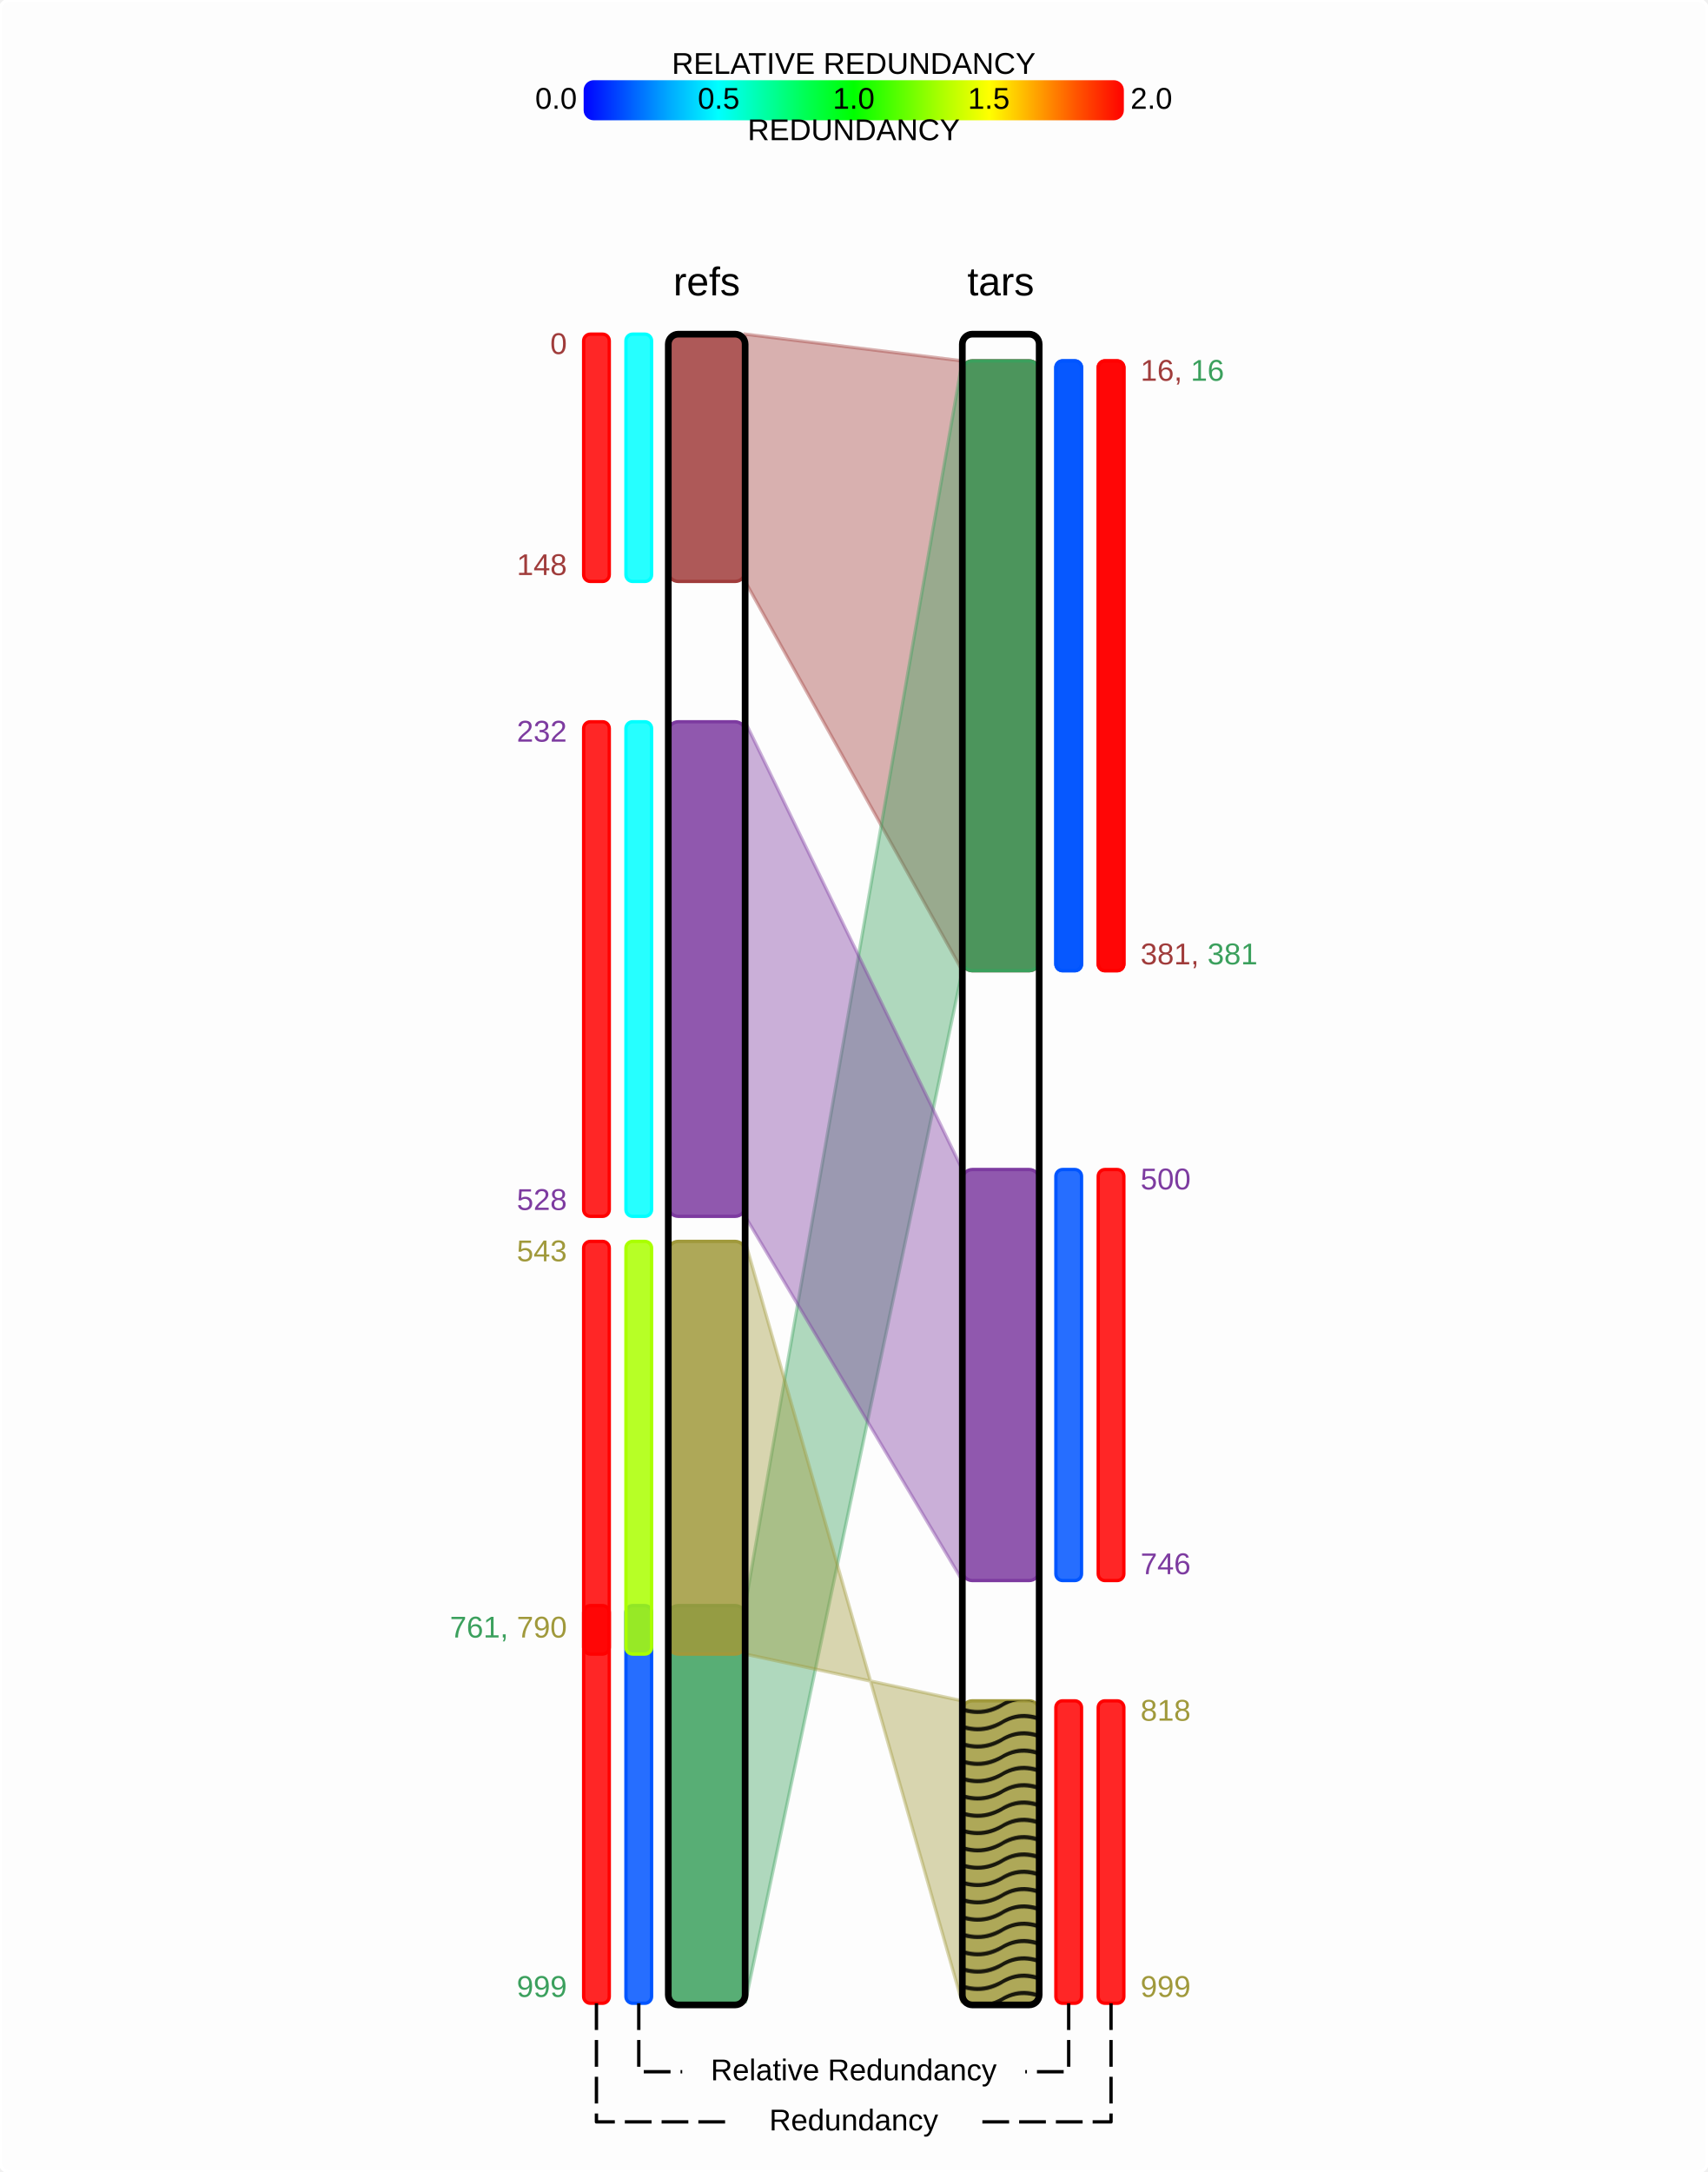
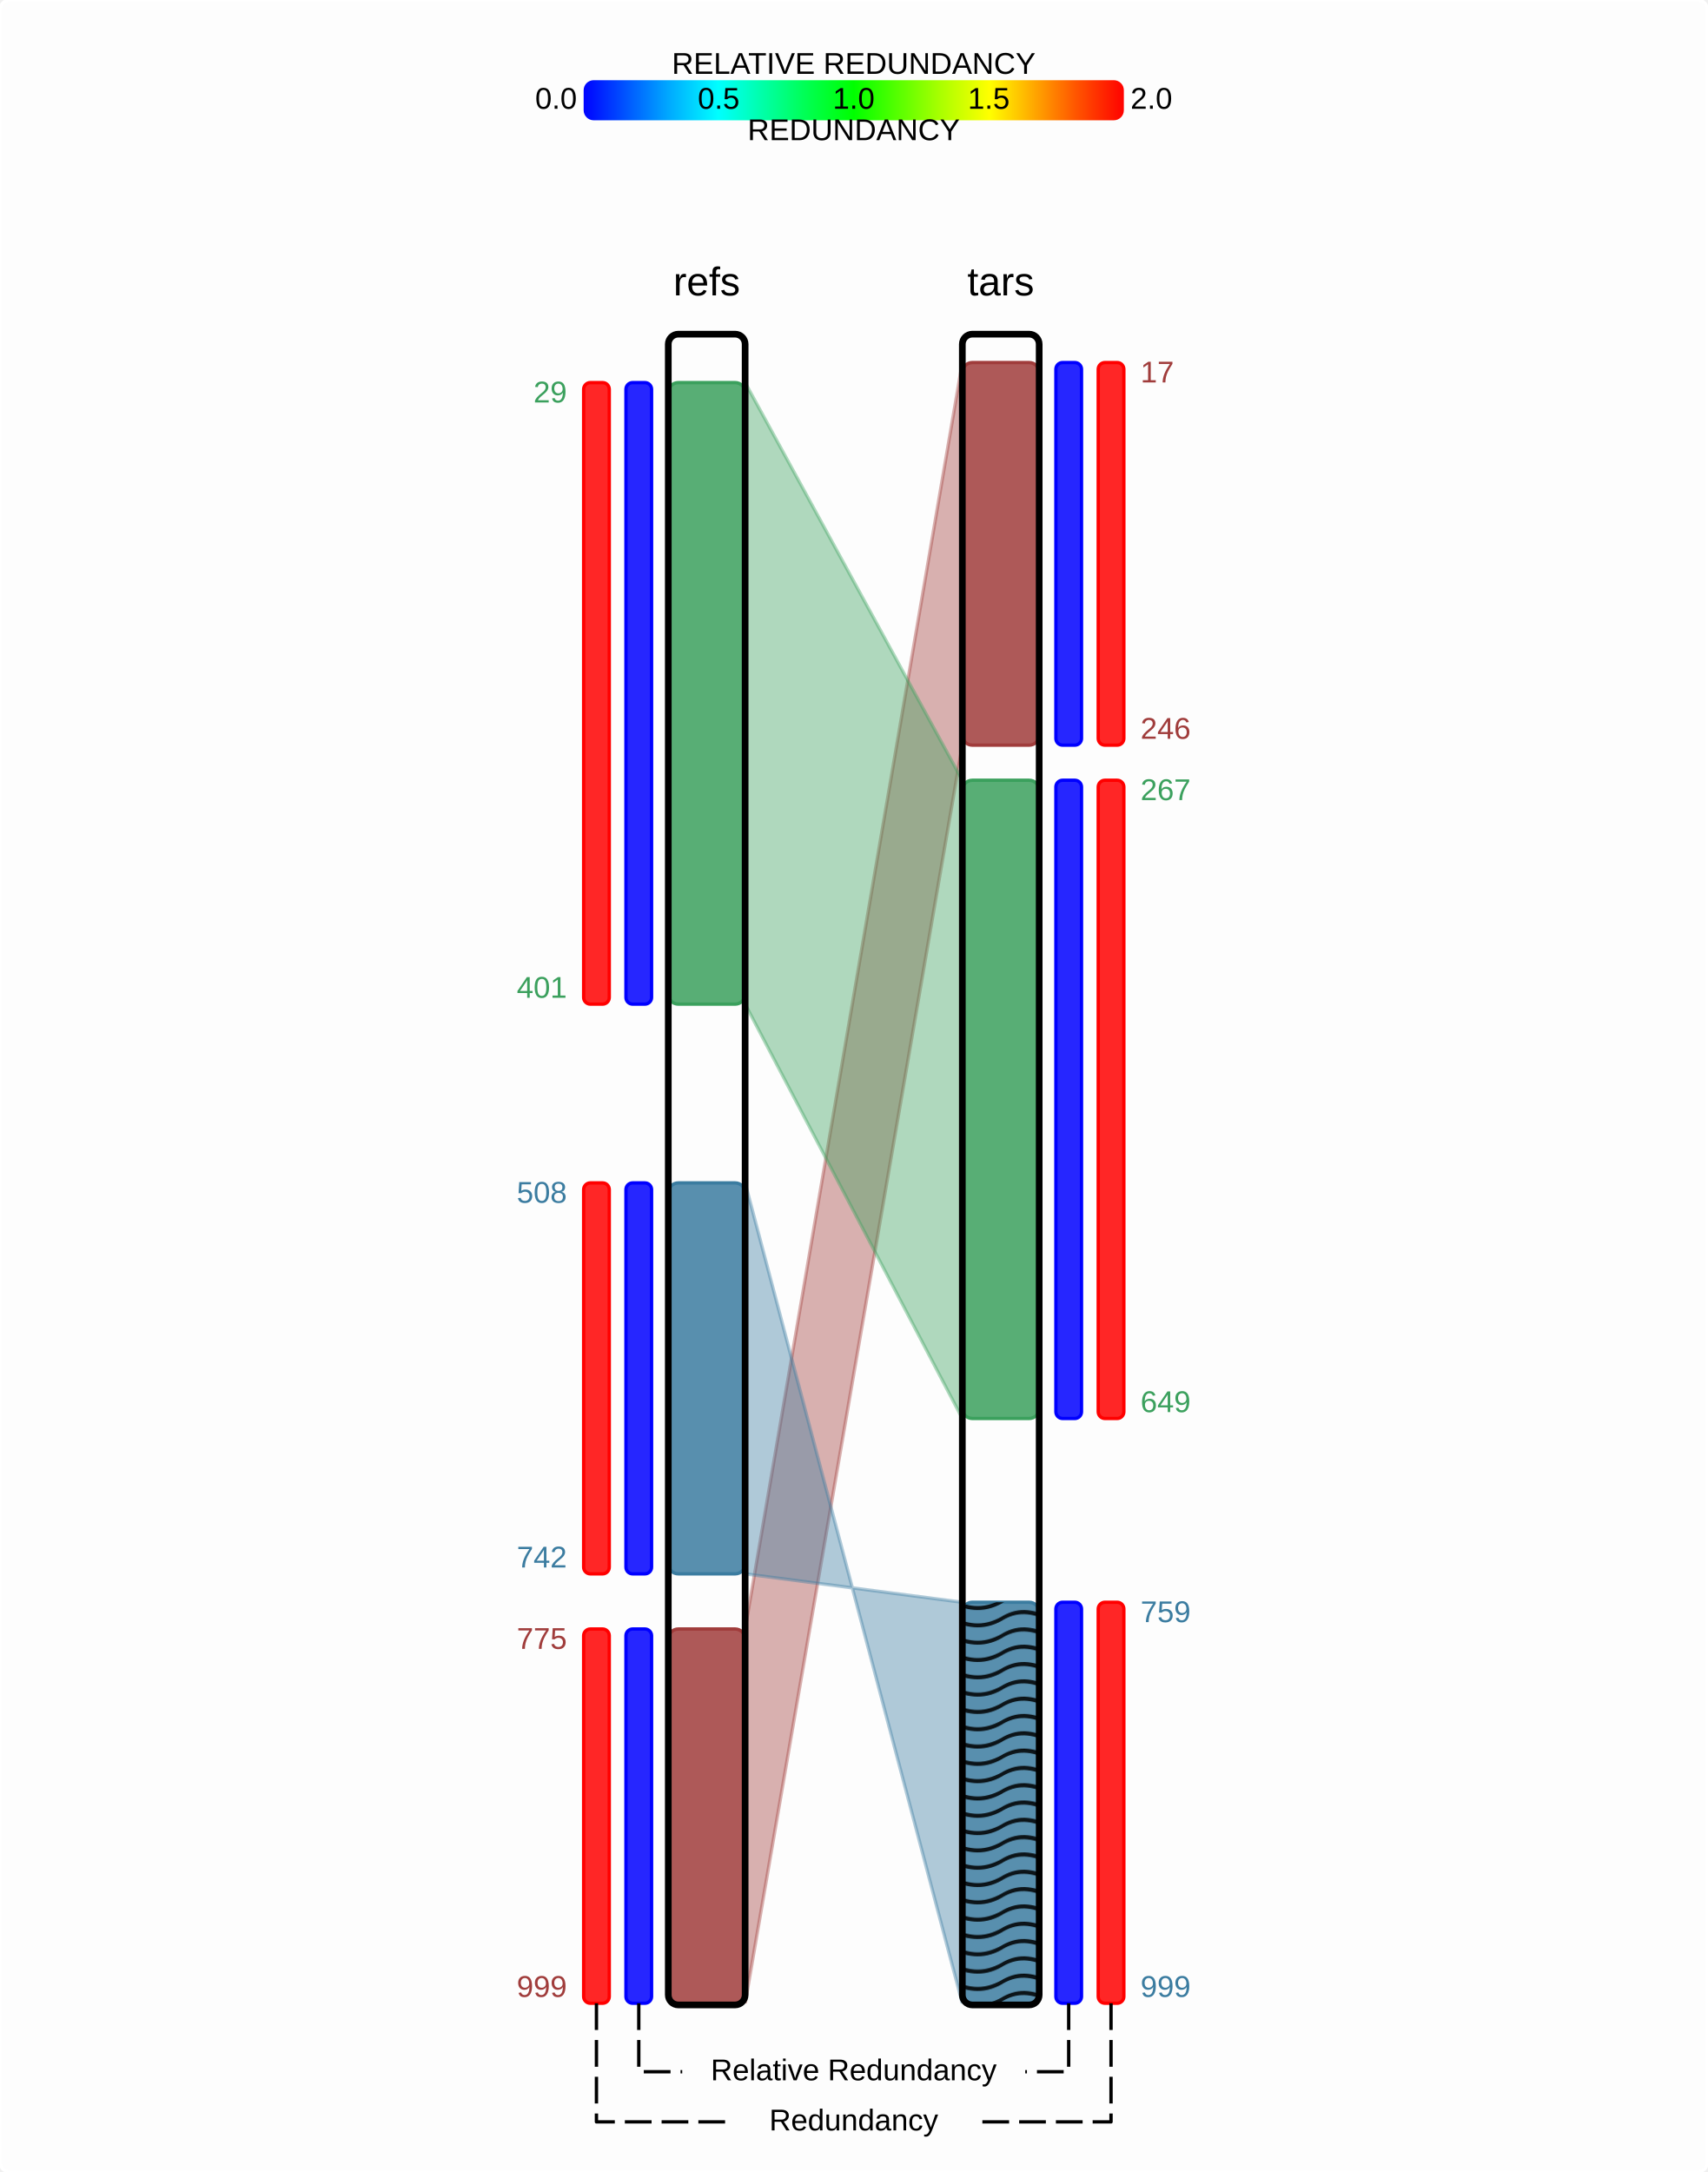
<svg xmlns="http://www.w3.org/2000/svg" width="511" height="650" id="svg2" version="1.1">
  <g id="layer1">
    <defs id="defs6211">
      <pattern id="Polkadots-large" patternTransform="translate(0,0)scale(10,10)" height="10" width="10" patternUnits="userSpaceOnUse">
        <circle id="circle4936" r="0.45" cy="0.810" cx="2.567" style="fill:black;stroke:none" />
        <circle id="circle4938" r="0.45" cy="2.33" cx="3.048" style="fill:black;stroke:none" />
        <circle id="circle4940" r="0.45" cy="2.415" cx="4.418" style="fill:black;stroke:none" />
        <circle id="circle4942" r="0.45" cy="3.029" cx="1.844" style="fill:black;stroke:none" />
        <circle id="circle4944" r="0.45" cy="1.363" cx="6.08" style="fill:black;stroke:none" />
        <circle id="circle4946" r="0.45" cy="4.413" cx="5.819" style="fill:black;stroke:none" />
        <circle id="circle4948" r="0.45" cy="4.048" cx="4.305" style="fill:black;stroke:none" />
        <circle id="circle4950" r="0.45" cy="3.045" cx="5.541" style="fill:black;stroke:none" />
        <circle id="circle4952" r="0.45" cy="5.527" cx="4.785" style="fill:black;stroke:none" />
        <circle id="circle4954" r="0.45" cy="5.184" cx="2.667" style="fill:black;stroke:none" />
        <circle id="circle4956" r="0.45" cy="1.448" cx="7.965" style="fill:black;stroke:none" />
        <circle id="circle4958" r="0.45" cy="5.049" cx="7.047" style="fill:black;stroke:none" />
        <circle id="circle4960" r="0.45" cy="0.895" cx="4.340" style="fill:black;stroke:none" />
        <circle id="circle4962" r="0.45" cy="0.340" cx="7.125" style="fill:black;stroke:none" />
        <circle id="circle4964" r="0.45" cy="1.049" cx="9.553" style="fill:black;stroke:none" />
        <circle id="circle4966" r="0.45" cy="2.689" cx="7.006" style="fill:black;stroke:none" />
        <circle id="circle4968" r="0.45" cy="2.689" cx="8.909" style="fill:black;stroke:none" />
        <circle id="circle4970" r="0.45" cy="4.407" cx="9.315" style="fill:black;stroke:none" />
        <circle id="circle4972" r="0.45" cy="3.870" cx="7.820" style="fill:black;stroke:none" />
        <circle id="circle4974" r="0.45" cy="5.948" cx="8.270" style="fill:black;stroke:none" />
        <circle id="circle4976" r="0.45" cy="7.428" cx="7.973" style="fill:black;stroke:none" />
        <circle id="circle4978" r="0.45" cy="8.072" cx="9.342" style="fill:black;stroke:none" />
        <circle id="circle4980" r="0.45" cy="9.315" cx="8.206" style="fill:black;stroke:none" />
        <circle id="circle4982" r="0.45" cy="9.475" cx="9.682" style="fill:black;stroke:none" />
        <circle id="circle4984" r="0.45" cy="6.186" cx="9.688" style="fill:black;stroke:none" />
        <circle id="circle4986" r="0.45" cy="6.296" cx="3.379" style="fill:black;stroke:none" />
        <circle id="circle4988" r="0.45" cy="8.204" cx="2.871" style="fill:black;stroke:none" />
        <circle id="circle4990" r="0.45" cy="8.719" cx="4.59" style="fill:black;stroke:none" />
        <circle id="circle4992" r="0.45" cy="9.671" cx="3.181" style="fill:black;stroke:none" />
        <circle id="circle4994" r="0.45" cy="7.315" cx="5.734" style="fill:black;stroke:none" />
        <circle id="circle4996" r="0.45" cy="6.513" cx="6.707" style="fill:black;stroke:none" />
        <circle id="circle4998" r="0.45" cy="9.670" cx="5.730" style="fill:black;stroke:none" />
        <circle id="circle5000" r="0.45" cy="8.373" cx="6.535" style="fill:black;stroke:none" />
        <circle id="circle5002" r="0.45" cy="7.154" cx="4.37" style="fill:black;stroke:none" />
        <circle id="circle5004" r="0.45" cy="7.25" cx="0.622" style="fill:black;stroke:none" />
        <circle id="circle5006" r="0.45" cy="5.679" cx="0.831" style="fill:black;stroke:none" />
        <circle id="circle5008" r="0.45" cy="8.519" cx="1.257" style="fill:black;stroke:none" />
        <circle id="circle5010" r="0.45" cy="6.877" cx="1.989" style="fill:black;stroke:none" />
        <circle id="circle5012" r="0.45" cy="3.181" cx="0.374" style="fill:black;stroke:none" />
        <circle id="circle5014" r="0.45" cy="1.664" cx="1.166" style="fill:black;stroke:none" />
        <circle id="circle5016" r="0.45" cy="0.093" cx="1.151" style="fill:black;stroke:none" />
        <circle id="circle5018" r="0.45" cy="10.093" cx="1.151" style="fill:black;stroke:none" />
        <circle id="circle5020" r="0.45" cy="4.451" cx="1.302" style="fill:black;stroke:none" />
        <circle id="circle5022" r="0.45" cy="3.763" cx="3.047" style="fill:black;stroke:none" />
      </pattern>
    </defs>
    <defs id="ffff">
      <pattern id="Wavy" height="5.181" width="30.0" patternUnits="userSpaceOnUse">
        <path id="path5114" d="M 7.597,0.061 C 5.079,-0.187 2.656,0.302 -0.01,1.788 L -0.01,3.061 C 2.773,1.431 5.173,1.052 7.472,1.280 C 9.770,1.508 11.969,2.361 14.253,3.218 C 18.820,4.931 23.804,6.676 30.066,3.061 L 30.062,1.788 C 23.622,5.497 19.246,3.770 14.691,2.061 C 12.413,1.207 10.115,0.311 7.597,0.061 z " style="fill:black;stroke:none;" />
      </pattern>
    </defs>
    <defs id="ffff">
      <pattern id="WavyWhite" height="5.181" width="30.0" patternUnits="userSpaceOnUse">
        <path id="path5114" d="M 7.597,0.061 C 5.079,-0.187 2.656,0.302 -0.01,1.788 L -0.01,3.061 C 2.773,1.431 5.173,1.052 7.472,1.280 C 9.770,1.508 11.969,2.361 14.253,3.218 C 18.820,4.931 23.804,6.676 30.066,3.061 L 30.062,1.788 C 23.622,5.497 19.246,3.770 14.691,2.061 C 12.413,1.207 10.115,0.311 7.597,0.061 z " style="fill:white;stroke:none;" />
      </pattern>
    </defs>
    <defs id="defs6219">
      <pattern id="xtrace" height="20.0" width="20.0" patternUnits="userSpaceOnUse">
        <path style="fill:#000000;stroke:#000000;stroke-width:0.30;stroke-linecap:butt;stroke-linejoin:miter;stroke-opacity:1;stroke-miterlimit:0;stroke-dasharray:none;fill-opacity:1" d="m 0.0,10.0 25,-25.0 0,5 -25,25 z" id="path7213" />
        <path style="fill:#000000;fill-opacity:1;stroke:#000000;stroke-width:0.30;stroke-linecap:butt;stroke-linejoin:miter;stroke-miterlimit:0;stroke-opacity:1;stroke-dasharray:none" d="m 0.0,30.0 25,-25.0 0,5 -25,25 z" id="path7213-8" />
        <path style="fill:#000000;fill-opacity:1;stroke:#000000;stroke-width:0.30;stroke-linecap:butt;stroke-linejoin:miter;stroke-miterlimit:0;stroke-opacity:1;stroke-dasharray:none" d="m 0.0,50.0 25,-25.0 0,5 -25,25 z" id="path7213-9" />
        <path style="fill:#000000;fill-opacity:1;stroke:#000000;stroke-width:0.30;stroke-linecap:butt;stroke-linejoin:miter;stroke-miterlimit:0;stroke-opacity:1;stroke-dasharray:none" d="m 0.0,70.0 25,-25.0 0,5 -25,25 z" id="path7213-10" />
        <path style="fill:#000000;fill-opacity:1;stroke:#000000;stroke-width:0.30;stroke-linecap:butt;stroke-linejoin:miter;stroke-miterlimit:0;stroke-opacity:1;stroke-dasharray:none" d="m 0.0,90.0 25,-25.0 0,5 -25,25 z" id="path7213-11" />
        <path style="fill:#000000;fill-opacity:1;stroke:#000000;stroke-width:0.30;stroke-linecap:butt;stroke-linejoin:miter;stroke-miterlimit:0;stroke-opacity:1;stroke-dasharray:none" d="m m 0.0,110.0 25,-25.0 0,05 -25,25 z" id="path7213-12" />
      </pattern>
    </defs>
    <defs id="defs4">
      <pattern id="dallas" patternTransform="translate(106.5938,206.9062)" height="4.75" width="4.75" patternUnits="userSpaceOnUse">
        <path style="fill:none;stroke:#000000;stroke-width:1;stroke-linecap:butt;stroke-linejoin:miter;stroke-miterlimit:0;stroke-opacity:1;stroke-dasharray:none" d="m -0.008,2.376 4.763,0" id="path2985" />
        <path style="fill:none;stroke:#000000;stroke-width:1;stroke-linecap:butt;stroke-linejoin:miter;stroke-miterlimit:0;stroke-opacity:1;stroke-dasharray:none" d="m 2.373,-0.006 0,4.763" id="path2985-1" />
      </pattern>
    </defs>
    <defs id="defs4">
      <pattern id="lineX" patternTransform="translate(106.5938,206.9062)" height="4.75" width="4.75" patternUnits="userSpaceOnUse">
        <path style="fill:none;stroke:#000000;stroke-width:1;stroke-linecap:butt;stroke-linejoin:miter;stroke-miterlimit:0;stroke-opacity:1;stroke-dasharray:none" d="m -0.008,2.376 4.763,0" id="path2985" />
      </pattern>
    </defs>
    <defs id="defs4">
      <pattern id="stripeX" patternTransform="translate(106.5938,206.9062)" height="4.75" width="4.75" patternUnits="userSpaceOnUse">
        <path style="fill:none;stroke:#000000;stroke-width:1;stroke-linecap:butt;stroke-linejoin:miter;stroke-miterlimit:0;stroke-opacity:1;stroke-dasharray:none" d="m 2.373,-0.006 0,4.763" id="path2985-1" />
      </pattern>
    </defs>
    <rect style="fill:white;stroke:white;fill-opacity:0.85;stroke-width:1;stroke-miterlimit:4;stroke-dasharray:none" id="rect3777" width="511.00" height="650.00" x="0.00" y="0.00" ry="3" />
    <text id="211.50000085.000000" x="211.50" y="85.00" dominant-baseline="middle" transform="" style="font-size:12px;font-style:normal;font-variant:normal;font-weight:normal;font-stretch:normal;fill:black;fill-opacity:1;text-align:start;line-height:125%%;writing-mode:lr-tb;text-anchor:middle;font-family:Arial;-inkscape-font-specification:Arial">refs</text>
    <text id="299.50000085.000000" x="299.50" y="85.00" dominant-baseline="middle" transform="" style="font-size:12px;font-style:normal;font-variant:normal;font-weight:normal;font-stretch:normal;fill:black;fill-opacity:1;text-align:start;line-height:125%%;writing-mode:lr-tb;text-anchor:middle;font-family:Arial;-inkscape-font-specification:Arial">tars</text>
-     <text id="169.666667100.000000" x="169.67" y="100.00" dominant-baseline="text-before-edge" transform="" style="font-size:9px;font-style:normal;font-variant:normal;font-weight:normal;font-stretch:normal;fill:black;fill-opacity:1;text-align:start;line-height:125%%;writing-mode:lr-tb;text-anchor:end;font-family:Arial;-inkscape-font-specification:Arial">
-       <tspan id="0" style="fill:#A03C3B">0</tspan>
+     <text id="169.666667114.500000" x="169.67" y="114.50" dominant-baseline="text-before-edge" transform="" style="font-size:9px;font-style:normal;font-variant:normal;font-weight:normal;font-stretch:normal;fill:black;fill-opacity:1;text-align:start;line-height:125%%;writing-mode:lr-tb;text-anchor:end;font-family:Arial;-inkscape-font-specification:Arial">
+       <tspan id="1" style="fill:#3BA05D">29</tspan>
    </text>
-     <text id="169.666667174.000000" x="169.67" y="174.00" dominant-baseline="text-after-edge" transform="" style="font-size:9px;font-style:normal;font-variant:normal;font-weight:normal;font-stretch:normal;fill:black;fill-opacity:1;text-align:start;line-height:125%%;writing-mode:lr-tb;text-anchor:end;font-family:Arial;-inkscape-font-specification:Arial">
-       <tspan id="0" style="fill:#A03C3B">148</tspan>
+     <text id="169.666667300.500000" x="169.67" y="300.50" dominant-baseline="text-after-edge" transform="" style="font-size:9px;font-style:normal;font-variant:normal;font-weight:normal;font-stretch:normal;fill:black;fill-opacity:1;text-align:start;line-height:125%%;writing-mode:lr-tb;text-anchor:end;font-family:Arial;-inkscape-font-specification:Arial">
+       <tspan id="1" style="fill:#3BA05D">401</tspan>
    </text>
-     <text id="169.666667216.000000" x="169.67" y="216.00" dominant-baseline="text-before-edge" transform="" style="font-size:9px;font-style:normal;font-variant:normal;font-weight:normal;font-stretch:normal;fill:black;fill-opacity:1;text-align:start;line-height:125%%;writing-mode:lr-tb;text-anchor:end;font-family:Arial;-inkscape-font-specification:Arial">
-       <tspan id="2" style="fill:#7D3BA0">232</tspan>
+     <text id="169.666667354.000000" x="169.67" y="354.00" dominant-baseline="text-before-edge" transform="" style="font-size:9px;font-style:normal;font-variant:normal;font-weight:normal;font-stretch:normal;fill:black;fill-opacity:1;text-align:start;line-height:125%%;writing-mode:lr-tb;text-anchor:end;font-family:Arial;-inkscape-font-specification:Arial">
+       <tspan id="4" style="fill:#3B7CA0">508</tspan>
    </text>
-     <text id="169.666667364.000000" x="169.67" y="364.00" dominant-baseline="text-after-edge" transform="" style="font-size:9px;font-style:normal;font-variant:normal;font-weight:normal;font-stretch:normal;fill:black;fill-opacity:1;text-align:start;line-height:125%%;writing-mode:lr-tb;text-anchor:end;font-family:Arial;-inkscape-font-specification:Arial">
-       <tspan id="2" style="fill:#7D3BA0">528</tspan>
+     <text id="169.666667471.000000" x="169.67" y="471.00" dominant-baseline="text-after-edge" transform="" style="font-size:9px;font-style:normal;font-variant:normal;font-weight:normal;font-stretch:normal;fill:black;fill-opacity:1;text-align:start;line-height:125%%;writing-mode:lr-tb;text-anchor:end;font-family:Arial;-inkscape-font-specification:Arial">
+       <tspan id="4" style="fill:#3B7CA0">742</tspan>
    </text>
-     <text id="169.666667371.500000" x="169.67" y="371.50" dominant-baseline="text-before-edge" transform="" style="font-size:9px;font-style:normal;font-variant:normal;font-weight:normal;font-stretch:normal;fill:black;fill-opacity:1;text-align:start;line-height:125%%;writing-mode:lr-tb;text-anchor:end;font-family:Arial;-inkscape-font-specification:Arial">
-       <tspan id="26" style="fill:#A0993B">543</tspan>
-     </text>
-     <text id="169.666667487.500000" x="169.67" y="487.50" dominant-baseline="middle" transform="" style="font-size:9px;font-style:normal;font-variant:normal;font-weight:normal;font-stretch:normal;fill:black;fill-opacity:1;text-align:start;line-height:125%%;writing-mode:lr-tb;text-anchor:end;font-family:Arial;-inkscape-font-specification:Arial">
-       <tspan id="1" style="fill:#3BA05D">761, </tspan>
-       <tspan id="26" style="fill:#A0993B">790</tspan>
+     <text id="169.666667487.500000" x="169.67" y="487.50" dominant-baseline="text-before-edge" transform="" style="font-size:9px;font-style:normal;font-variant:normal;font-weight:normal;font-stretch:normal;fill:black;fill-opacity:1;text-align:start;line-height:125%%;writing-mode:lr-tb;text-anchor:end;font-family:Arial;-inkscape-font-specification:Arial">
+       <tspan id="0" style="fill:#A03C3B">775</tspan>
    </text>
    <text id="169.666667599.500000" x="169.67" y="599.50" dominant-baseline="text-after-edge" transform="" style="font-size:9px;font-style:normal;font-variant:normal;font-weight:normal;font-stretch:normal;fill:black;fill-opacity:1;text-align:start;line-height:125%%;writing-mode:lr-tb;text-anchor:end;font-family:Arial;-inkscape-font-specification:Arial">
-       <tspan id="1" style="fill:#3BA05D">999</tspan>
+       <tspan id="0" style="fill:#A03C3B">999</tspan>
    </text>
-     <text id="341.333333108.000000" x="341.33" y="108.00" dominant-baseline="text-before-edge" transform="" style="font-size:9px;font-style:normal;font-variant:normal;font-weight:normal;font-stretch:normal;fill:black;fill-opacity:1;text-align:start;line-height:125%%;writing-mode:lr-tb;text-anchor:start;font-family:Arial;-inkscape-font-specification:Arial">
-       <tspan id="0" style="fill:#A03C3B">16, </tspan>
-       <tspan id="1" style="fill:#3BA05D">16</tspan>
+     <text id="341.333333108.500000" x="341.33" y="108.50" dominant-baseline="text-before-edge" transform="" style="font-size:9px;font-style:normal;font-variant:normal;font-weight:normal;font-stretch:normal;fill:black;fill-opacity:1;text-align:start;line-height:125%%;writing-mode:lr-tb;text-anchor:start;font-family:Arial;-inkscape-font-specification:Arial">
+       <tspan id="0" style="fill:#A03C3B">17</tspan>
    </text>
-     <text id="341.333333290.500000" x="341.33" y="290.50" dominant-baseline="text-after-edge" transform="" style="font-size:9px;font-style:normal;font-variant:normal;font-weight:normal;font-stretch:normal;fill:black;fill-opacity:1;text-align:start;line-height:125%%;writing-mode:lr-tb;text-anchor:start;font-family:Arial;-inkscape-font-specification:Arial">
-       <tspan id="0" style="fill:#A03C3B">381, </tspan>
-       <tspan id="1" style="fill:#3BA05D">381</tspan>
+     <text id="341.333333223.000000" x="341.33" y="223.00" dominant-baseline="text-after-edge" transform="" style="font-size:9px;font-style:normal;font-variant:normal;font-weight:normal;font-stretch:normal;fill:black;fill-opacity:1;text-align:start;line-height:125%%;writing-mode:lr-tb;text-anchor:start;font-family:Arial;-inkscape-font-specification:Arial">
+       <tspan id="0" style="fill:#A03C3B">246</tspan>
    </text>
-     <text id="341.333333350.000000" x="341.33" y="350.00" dominant-baseline="text-before-edge" transform="" style="font-size:9px;font-style:normal;font-variant:normal;font-weight:normal;font-stretch:normal;fill:black;fill-opacity:1;text-align:start;line-height:125%%;writing-mode:lr-tb;text-anchor:start;font-family:Arial;-inkscape-font-specification:Arial">
-       <tspan id="2" style="fill:#7D3BA0">500</tspan>
+     <text id="341.333333233.500000" x="341.33" y="233.50" dominant-baseline="text-before-edge" transform="" style="font-size:9px;font-style:normal;font-variant:normal;font-weight:normal;font-stretch:normal;fill:black;fill-opacity:1;text-align:start;line-height:125%%;writing-mode:lr-tb;text-anchor:start;font-family:Arial;-inkscape-font-specification:Arial">
+       <tspan id="1" style="fill:#3BA05D">267</tspan>
    </text>
-     <text id="341.333333473.000000" x="341.33" y="473.00" dominant-baseline="text-after-edge" transform="" style="font-size:9px;font-style:normal;font-variant:normal;font-weight:normal;font-stretch:normal;fill:black;fill-opacity:1;text-align:start;line-height:125%%;writing-mode:lr-tb;text-anchor:start;font-family:Arial;-inkscape-font-specification:Arial">
-       <tspan id="2" style="fill:#7D3BA0">746</tspan>
+     <text id="341.333333424.500000" x="341.33" y="424.50" dominant-baseline="text-after-edge" transform="" style="font-size:9px;font-style:normal;font-variant:normal;font-weight:normal;font-stretch:normal;fill:black;fill-opacity:1;text-align:start;line-height:125%%;writing-mode:lr-tb;text-anchor:start;font-family:Arial;-inkscape-font-specification:Arial">
+       <tspan id="1" style="fill:#3BA05D">649</tspan>
    </text>
-     <text id="341.333333509.000000" x="341.33" y="509.00" dominant-baseline="text-before-edge" transform="" style="font-size:9px;font-style:normal;font-variant:normal;font-weight:normal;font-stretch:normal;fill:black;fill-opacity:1;text-align:start;line-height:125%%;writing-mode:lr-tb;text-anchor:start;font-family:Arial;-inkscape-font-specification:Arial">
-       <tspan id="26" style="fill:#A0993B">818</tspan>
+     <text id="341.333333479.500000" x="341.33" y="479.50" dominant-baseline="text-before-edge" transform="" style="font-size:9px;font-style:normal;font-variant:normal;font-weight:normal;font-stretch:normal;fill:black;fill-opacity:1;text-align:start;line-height:125%%;writing-mode:lr-tb;text-anchor:start;font-family:Arial;-inkscape-font-specification:Arial">
+       <tspan id="4" style="fill:#3B7CA0">759</tspan>
    </text>
    <text id="341.333333599.500000" x="341.33" y="599.50" dominant-baseline="text-after-edge" transform="" style="font-size:9px;font-style:normal;font-variant:normal;font-weight:normal;font-stretch:normal;fill:black;fill-opacity:1;text-align:start;line-height:125%%;writing-mode:lr-tb;text-anchor:start;font-family:Arial;-inkscape-font-specification:Arial">
-       <tspan id="26" style="fill:#A0993B">999</tspan>
+       <tspan id="4" style="fill:#3B7CA0">999</tspan>
    </text>
-     <rect style="fill:#A03C3B;stroke:#A03C3B;fill-opacity:0.85;stroke-width:1;stroke-miterlimit:4;stroke-dasharray:none" id="rect3777" width="23.00" height="74.00" x="200.00" y="100.00" ry="3" />
-     <rect style="fill:#00ffff;stroke:#00ffff;fill-opacity:0.85;stroke-width:1;stroke-miterlimit:4;stroke-dasharray:none" id="rect3777" width="7.67" height="74.00" x="187.33" y="100.00" ry="2" />
-     <rect style="fill:#ff0000;stroke:#ff0000;fill-opacity:0.85;stroke-width:1;stroke-miterlimit:4;stroke-dasharray:none" id="rect3777" width="7.67" height="74.00" x="174.67" y="100.00" ry="2" />
-     <rect style="fill:#A03C3B;stroke:#A03C3B;fill-opacity:0.85;stroke-width:1;stroke-miterlimit:4;stroke-dasharray:none" id="rect3777" width="23.00" height="182.50" x="288.00" y="108.00" ry="3" />
-     <rect style="fill:#0055ff;stroke:#0055ff;fill-opacity:0.85;stroke-width:1;stroke-miterlimit:4;stroke-dasharray:none" id="rect3777" width="7.67" height="182.50" x="316.00" y="108.00" ry="2" />
-     <rect style="fill:#ff0000;stroke:#ff0000;fill-opacity:0.85;stroke-width:1;stroke-miterlimit:4;stroke-dasharray:none" id="rect3777" width="7.67" height="182.50" x="328.67" y="108.00" ry="2" />
-     <polygon points="223.00,100.00 223.00,174.00 288.00,290.50 288.00,108.00" style="fill:#A03C3B;stroke:#A03C3B;stroke-width:1;stroke-opacity:0.4;fill-opacity:0.4" />
-     <rect style="fill:#3BA05D;stroke:#3BA05D;fill-opacity:0.85;stroke-width:1;stroke-miterlimit:4;stroke-dasharray:none" id="rect3777" width="23.00" height="119.00" x="200.00" y="480.50" ry="3" />
-     <rect style="fill:#0055ff;stroke:#0055ff;fill-opacity:0.85;stroke-width:1;stroke-miterlimit:4;stroke-dasharray:none" id="rect3777" width="7.67" height="119.00" x="187.33" y="480.50" ry="2" />
-     <rect style="fill:#ff0000;stroke:#ff0000;fill-opacity:0.85;stroke-width:1;stroke-miterlimit:4;stroke-dasharray:none" id="rect3777" width="7.67" height="119.00" x="174.67" y="480.50" ry="2" />
-     <rect style="fill:#3BA05D;stroke:#3BA05D;fill-opacity:0.85;stroke-width:1;stroke-miterlimit:4;stroke-dasharray:none" id="rect3777" width="23.00" height="182.50" x="288.00" y="108.00" ry="3" />
-     <rect style="fill:#0055ff;stroke:#0055ff;fill-opacity:0.85;stroke-width:1;stroke-miterlimit:4;stroke-dasharray:none" id="rect3777" width="7.67" height="182.50" x="316.00" y="108.00" ry="2" />
-     <rect style="fill:#ff0000;stroke:#ff0000;fill-opacity:0.85;stroke-width:1;stroke-miterlimit:4;stroke-dasharray:none" id="rect3777" width="7.67" height="182.50" x="328.67" y="108.00" ry="2" />
-     <polygon points="223.00,480.50 223.00,599.50 288.00,290.50 288.00,108.00" style="fill:#3BA05D;stroke:#3BA05D;stroke-width:1;stroke-opacity:0.4;fill-opacity:0.4" />
-     <rect style="fill:#7D3BA0;stroke:#7D3BA0;fill-opacity:0.85;stroke-width:1;stroke-miterlimit:4;stroke-dasharray:none" id="rect3777" width="23.00" height="148.00" x="200.00" y="216.00" ry="3" />
-     <rect style="fill:#00ffff;stroke:#00ffff;fill-opacity:0.85;stroke-width:1;stroke-miterlimit:4;stroke-dasharray:none" id="rect3777" width="7.67" height="148.00" x="187.33" y="216.00" ry="2" />
-     <rect style="fill:#ff0000;stroke:#ff0000;fill-opacity:0.85;stroke-width:1;stroke-miterlimit:4;stroke-dasharray:none" id="rect3777" width="7.67" height="148.00" x="174.67" y="216.00" ry="2" />
-     <rect style="fill:#7D3BA0;stroke:#7D3BA0;fill-opacity:0.85;stroke-width:1;stroke-miterlimit:4;stroke-dasharray:none" id="rect3777" width="23.00" height="123.00" x="288.00" y="350.00" ry="3" />
-     <rect style="fill:#0055ff;stroke:#0055ff;fill-opacity:0.85;stroke-width:1;stroke-miterlimit:4;stroke-dasharray:none" id="rect3777" width="7.67" height="123.00" x="316.00" y="350.00" ry="2" />
-     <rect style="fill:#ff0000;stroke:#ff0000;fill-opacity:0.85;stroke-width:1;stroke-miterlimit:4;stroke-dasharray:none" id="rect3777" width="7.67" height="123.00" x="328.67" y="350.00" ry="2" />
-     <polygon points="223.00,216.00 223.00,364.00 288.00,473.00 288.00,350.00" style="fill:#7D3BA0;stroke:#7D3BA0;stroke-width:1;stroke-opacity:0.4;fill-opacity:0.4" />
-     <rect style="fill:#A0993B;stroke:#A0993B;fill-opacity:0.85;stroke-width:1;stroke-miterlimit:4;stroke-dasharray:none" id="rect3777" width="23.00" height="123.50" x="200.00" y="371.50" ry="3" />
-     <rect style="fill:#aaff00;stroke:#aaff00;fill-opacity:0.85;stroke-width:1;stroke-miterlimit:4;stroke-dasharray:none" id="rect3777" width="7.67" height="123.50" x="187.33" y="371.50" ry="2" />
-     <rect style="fill:#ff0000;stroke:#ff0000;fill-opacity:0.85;stroke-width:1;stroke-miterlimit:4;stroke-dasharray:none" id="rect3777" width="7.67" height="123.50" x="174.67" y="371.50" ry="2" />
-     <rect style="fill:#A0993B;stroke:#A0993B;fill-opacity:0.85;stroke-width:1;stroke-miterlimit:4;stroke-dasharray:none" id="rect3777" width="23.00" height="90.50" x="288.00" y="509.00" ry="3" />
-     <rect style="fill-opacity:0.85;stroke-width:2;stroke-miterlimit:4;stroke-dasharray:none;fill:url(#Wavy);fill-rule:nonzero;opacity:1;" id="rect6217" width="23.00" height="90.50" x="288.00" y="509.00" ry="3" />
-     <rect style="fill:#ff0000;stroke:#ff0000;fill-opacity:0.85;stroke-width:1;stroke-miterlimit:4;stroke-dasharray:none" id="rect3777" width="7.67" height="90.50" x="316.00" y="509.00" ry="2" />
-     <rect style="fill:#ff0000;stroke:#ff0000;fill-opacity:0.85;stroke-width:1;stroke-miterlimit:4;stroke-dasharray:none" id="rect3777" width="7.67" height="90.50" x="328.67" y="509.00" ry="2" />
-     <polygon points="223.00,371.50 223.00,495.00 288.00,509.00 288.00,599.50" style="fill:#A0993B;stroke:#A0993B;stroke-width:1;stroke-opacity:0.4;fill-opacity:0.4" />
+     <rect style="fill:#A03C3B;stroke:#A03C3B;fill-opacity:0.85;stroke-width:1;stroke-miterlimit:4;stroke-dasharray:none" id="rect3777" width="23.00" height="112.00" x="200.00" y="487.50" ry="3" />
+     <rect style="fill:#0000ff;stroke:#0000ff;fill-opacity:0.85;stroke-width:1;stroke-miterlimit:4;stroke-dasharray:none" id="rect3777" width="7.67" height="112.00" x="187.33" y="487.50" ry="2" />
+     <rect style="fill:#ff0000;stroke:#ff0000;fill-opacity:0.85;stroke-width:1;stroke-miterlimit:4;stroke-dasharray:none" id="rect3777" width="7.67" height="112.00" x="174.67" y="487.50" ry="2" />
+     <rect style="fill:#A03C3B;stroke:#A03C3B;fill-opacity:0.85;stroke-width:1;stroke-miterlimit:4;stroke-dasharray:none" id="rect3777" width="23.00" height="114.50" x="288.00" y="108.50" ry="3" />
+     <rect style="fill:#0000ff;stroke:#0000ff;fill-opacity:0.85;stroke-width:1;stroke-miterlimit:4;stroke-dasharray:none" id="rect3777" width="7.67" height="114.50" x="316.00" y="108.50" ry="2" />
+     <rect style="fill:#ff0000;stroke:#ff0000;fill-opacity:0.85;stroke-width:1;stroke-miterlimit:4;stroke-dasharray:none" id="rect3777" width="7.67" height="114.50" x="328.67" y="108.50" ry="2" />
+     <polygon points="223.00,487.50 223.00,599.50 288.00,223.00 288.00,108.50" style="fill:#A03C3B;stroke:#A03C3B;stroke-width:1;stroke-opacity:0.4;fill-opacity:0.4" />
+     <rect style="fill:#3BA05D;stroke:#3BA05D;fill-opacity:0.85;stroke-width:1;stroke-miterlimit:4;stroke-dasharray:none" id="rect3777" width="23.00" height="186.00" x="200.00" y="114.50" ry="3" />
+     <rect style="fill:#0000ff;stroke:#0000ff;fill-opacity:0.85;stroke-width:1;stroke-miterlimit:4;stroke-dasharray:none" id="rect3777" width="7.67" height="186.00" x="187.33" y="114.50" ry="2" />
+     <rect style="fill:#ff0000;stroke:#ff0000;fill-opacity:0.85;stroke-width:1;stroke-miterlimit:4;stroke-dasharray:none" id="rect3777" width="7.67" height="186.00" x="174.67" y="114.50" ry="2" />
+     <rect style="fill:#3BA05D;stroke:#3BA05D;fill-opacity:0.85;stroke-width:1;stroke-miterlimit:4;stroke-dasharray:none" id="rect3777" width="23.00" height="191.00" x="288.00" y="233.50" ry="3" />
+     <rect style="fill:#0000ff;stroke:#0000ff;fill-opacity:0.85;stroke-width:1;stroke-miterlimit:4;stroke-dasharray:none" id="rect3777" width="7.67" height="191.00" x="316.00" y="233.50" ry="2" />
+     <rect style="fill:#ff0000;stroke:#ff0000;fill-opacity:0.85;stroke-width:1;stroke-miterlimit:4;stroke-dasharray:none" id="rect3777" width="7.67" height="191.00" x="328.67" y="233.50" ry="2" />
+     <polygon points="223.00,114.50 223.00,300.50 288.00,424.50 288.00,233.50" style="fill:#3BA05D;stroke:#3BA05D;stroke-width:1;stroke-opacity:0.4;fill-opacity:0.4" />
+     <rect style="fill:#3B7CA0;stroke:#3B7CA0;fill-opacity:0.85;stroke-width:1;stroke-miterlimit:4;stroke-dasharray:none" id="rect3777" width="23.00" height="117.00" x="200.00" y="354.00" ry="3" />
+     <rect style="fill:#0000ff;stroke:#0000ff;fill-opacity:0.85;stroke-width:1;stroke-miterlimit:4;stroke-dasharray:none" id="rect3777" width="7.67" height="117.00" x="187.33" y="354.00" ry="2" />
+     <rect style="fill:#ff0000;stroke:#ff0000;fill-opacity:0.85;stroke-width:1;stroke-miterlimit:4;stroke-dasharray:none" id="rect3777" width="7.67" height="117.00" x="174.67" y="354.00" ry="2" />
+     <rect style="fill:#3B7CA0;stroke:#3B7CA0;fill-opacity:0.85;stroke-width:1;stroke-miterlimit:4;stroke-dasharray:none" id="rect3777" width="23.00" height="120.00" x="288.00" y="479.50" ry="3" />
+     <rect style="fill-opacity:0.85;stroke-width:2;stroke-miterlimit:4;stroke-dasharray:none;fill:url(#Wavy);fill-rule:nonzero;opacity:1;" id="rect6217" width="23.00" height="120.00" x="288.00" y="479.50" ry="3" />
+     <rect style="fill:#0000ff;stroke:#0000ff;fill-opacity:0.85;stroke-width:1;stroke-miterlimit:4;stroke-dasharray:none" id="rect3777" width="7.67" height="120.00" x="316.00" y="479.50" ry="2" />
+     <rect style="fill:#ff0000;stroke:#ff0000;fill-opacity:0.85;stroke-width:1;stroke-miterlimit:4;stroke-dasharray:none" id="rect3777" width="7.67" height="120.00" x="328.67" y="479.50" ry="2" />
+     <polygon points="223.00,354.00 223.00,471.00 288.00,479.50 288.00,599.50" style="fill:#3B7CA0;stroke:#3B7CA0;stroke-width:1;stroke-opacity:0.4;fill-opacity:0.4" />
    <rect style="fill:none;stroke:#000000;stroke-width:2;stroke-linecap:butt;stroke-linejoin:miter;stroke-miterlimit:4;stroke-opacity:1;stroke-dasharray:none" id="rect2985" width="23.00" height="500.00" x="200.00" y="100.00" ry="3" />
    <rect style="fill:none;stroke:#000000;stroke-width:2;stroke-linecap:butt;stroke-linejoin:miter;stroke-miterlimit:4;stroke-opacity:1;stroke-dasharray:none" id="rect2985" width="23.00" height="500.00" x="288.00" y="100.00" ry="3" />
    <text id="255.50000024.000000" x="255.50" y="24.00" dominant-baseline="text-after-edge" transform="" style="font-size:9px;font-style:normal;font-variant:normal;font-weight:normal;font-stretch:normal;fill:black;fill-opacity:1;text-align:start;line-height:125%%;writing-mode:lr-tb;text-anchor:middle;font-family:Arial;-inkscape-font-specification:Arial">RELATIVE REDUNDANCY</text>
    <defs>
      <linearGradient id="grad174.66666724.000000" x1="0%" y1="0%" x2="100%" y2="0%">
        <stop offset="0%" style="stop-color:#0000ff;stop-opacity:1" />
        <stop offset="8%" style="stop-color:#0055ff;stop-opacity:1" />
        <stop offset="16%" style="stop-color:#00aaff;stop-opacity:1" />
        <stop offset="25%" style="stop-color:#00ffff;stop-opacity:1" />
        <stop offset="33%" style="stop-color:#00ffaa;stop-opacity:1" />
        <stop offset="41%" style="stop-color:#00ff55;stop-opacity:1" />
        <stop offset="50%" style="stop-color:#00ff00;stop-opacity:1" />
        <stop offset="58%" style="stop-color:#55ff00;stop-opacity:1" />
        <stop offset="66%" style="stop-color:#aaff00;stop-opacity:1" />
        <stop offset="75%" style="stop-color:#ffff00;stop-opacity:1" />
        <stop offset="83%" style="stop-color:#ffaa00;stop-opacity:1" />
        <stop offset="91%" style="stop-color:#ff5500;stop-opacity:1" />
        <stop offset="100%" style="stop-color:#ff0000;stop-opacity:1" />
      </linearGradient>
    </defs>
    <rect fill="url(#grad174.66666724.000000)" width="161.67" height="12.00" x="174.67" y="24.00" ry="3" />
    <text id="172.66666730.000000" x="172.67" y="30.00" dominant-baseline="middle" transform="" style="font-size:9px;font-style:normal;font-variant:normal;font-weight:normal;font-stretch:normal;fill:black;fill-opacity:1;text-align:start;line-height:125%%;writing-mode:lr-tb;text-anchor:end;font-family:Arial;-inkscape-font-specification:Arial">0.0</text>
    <text id="215.08333330.000000" x="215.08" y="30.00" dominant-baseline="middle" transform="" style="font-size:9px;font-style:normal;font-variant:normal;font-weight:normal;font-stretch:normal;fill:black;fill-opacity:1;text-align:start;line-height:125%%;writing-mode:lr-tb;text-anchor:middle;font-family:Arial;-inkscape-font-specification:Arial">0.5</text>
    <text id="255.50000030.000000" x="255.50" y="30.00" dominant-baseline="middle" transform="" style="font-size:9px;font-style:normal;font-variant:normal;font-weight:normal;font-stretch:normal;fill:black;fill-opacity:1;text-align:start;line-height:125%%;writing-mode:lr-tb;text-anchor:middle;font-family:Arial;-inkscape-font-specification:Arial">1.0</text>
    <text id="295.91666730.000000" x="295.92" y="30.00" dominant-baseline="middle" transform="" style="font-size:9px;font-style:normal;font-variant:normal;font-weight:normal;font-stretch:normal;fill:black;fill-opacity:1;text-align:start;line-height:125%%;writing-mode:lr-tb;text-anchor:middle;font-family:Arial;-inkscape-font-specification:Arial">1.5</text>
    <text id="338.33333330.000000" x="338.33" y="30.00" dominant-baseline="middle" transform="" style="font-size:9px;font-style:normal;font-variant:normal;font-weight:normal;font-stretch:normal;fill:black;fill-opacity:1;text-align:start;line-height:125%%;writing-mode:lr-tb;text-anchor:start;font-family:Arial;-inkscape-font-specification:Arial">2.0</text>
    <text id="255.50000036.000000" x="255.50" y="36.00" dominant-baseline="text-before-edge" transform="" style="font-size:9px;font-style:normal;font-variant:normal;font-weight:normal;font-stretch:normal;fill:black;fill-opacity:1;text-align:start;line-height:125%%;writing-mode:lr-tb;text-anchor:middle;font-family:Arial;-inkscape-font-specification:Arial">REDUNDANCY</text>
    <path d="M 191.17,599.50 v 20.5 h 13" style="fill:none;stroke:black;stroke-linejoin:round;stroke-dasharray:8 3;stroke-width:1.00" />
    <path d="M 319.83,599.50 v 20.5 h -13" style="fill:none;stroke:black;stroke-linejoin:round;stroke-dasharray:8 3;stroke-width:1.00" />
    <text id="255.500000620.000000" x="255.50" y="620.00" dominant-baseline="middle" transform="" style="font-size:9px;font-style:normal;font-variant:normal;font-weight:normal;font-stretch:normal;fill:black;fill-opacity:1;text-align:start;line-height:125%%;writing-mode:lr-tb;text-anchor:middle;font-family:Arial;-inkscape-font-specification:Arial">Relative Redundancy</text>
    <path d="M 178.50,599.50 v 35.5 h 40.667" style="fill:none;stroke:black;stroke-linejoin:round;stroke-dasharray:8 3;stroke-width:1.00" />
    <path d="M 332.50,599.50 v 35.5 h -40.667" style="fill:none;stroke:black;stroke-linejoin:round;stroke-dasharray:8 3;stroke-width:1.00" />
    <text id="255.500000635.000000" x="255.50" y="635.00" dominant-baseline="middle" transform="" style="font-size:9px;font-style:normal;font-variant:normal;font-weight:normal;font-stretch:normal;fill:black;fill-opacity:1;text-align:start;line-height:125%%;writing-mode:lr-tb;text-anchor:middle;font-family:Arial;-inkscape-font-specification:Arial">Redundancy</text>
  </g>
</svg>
